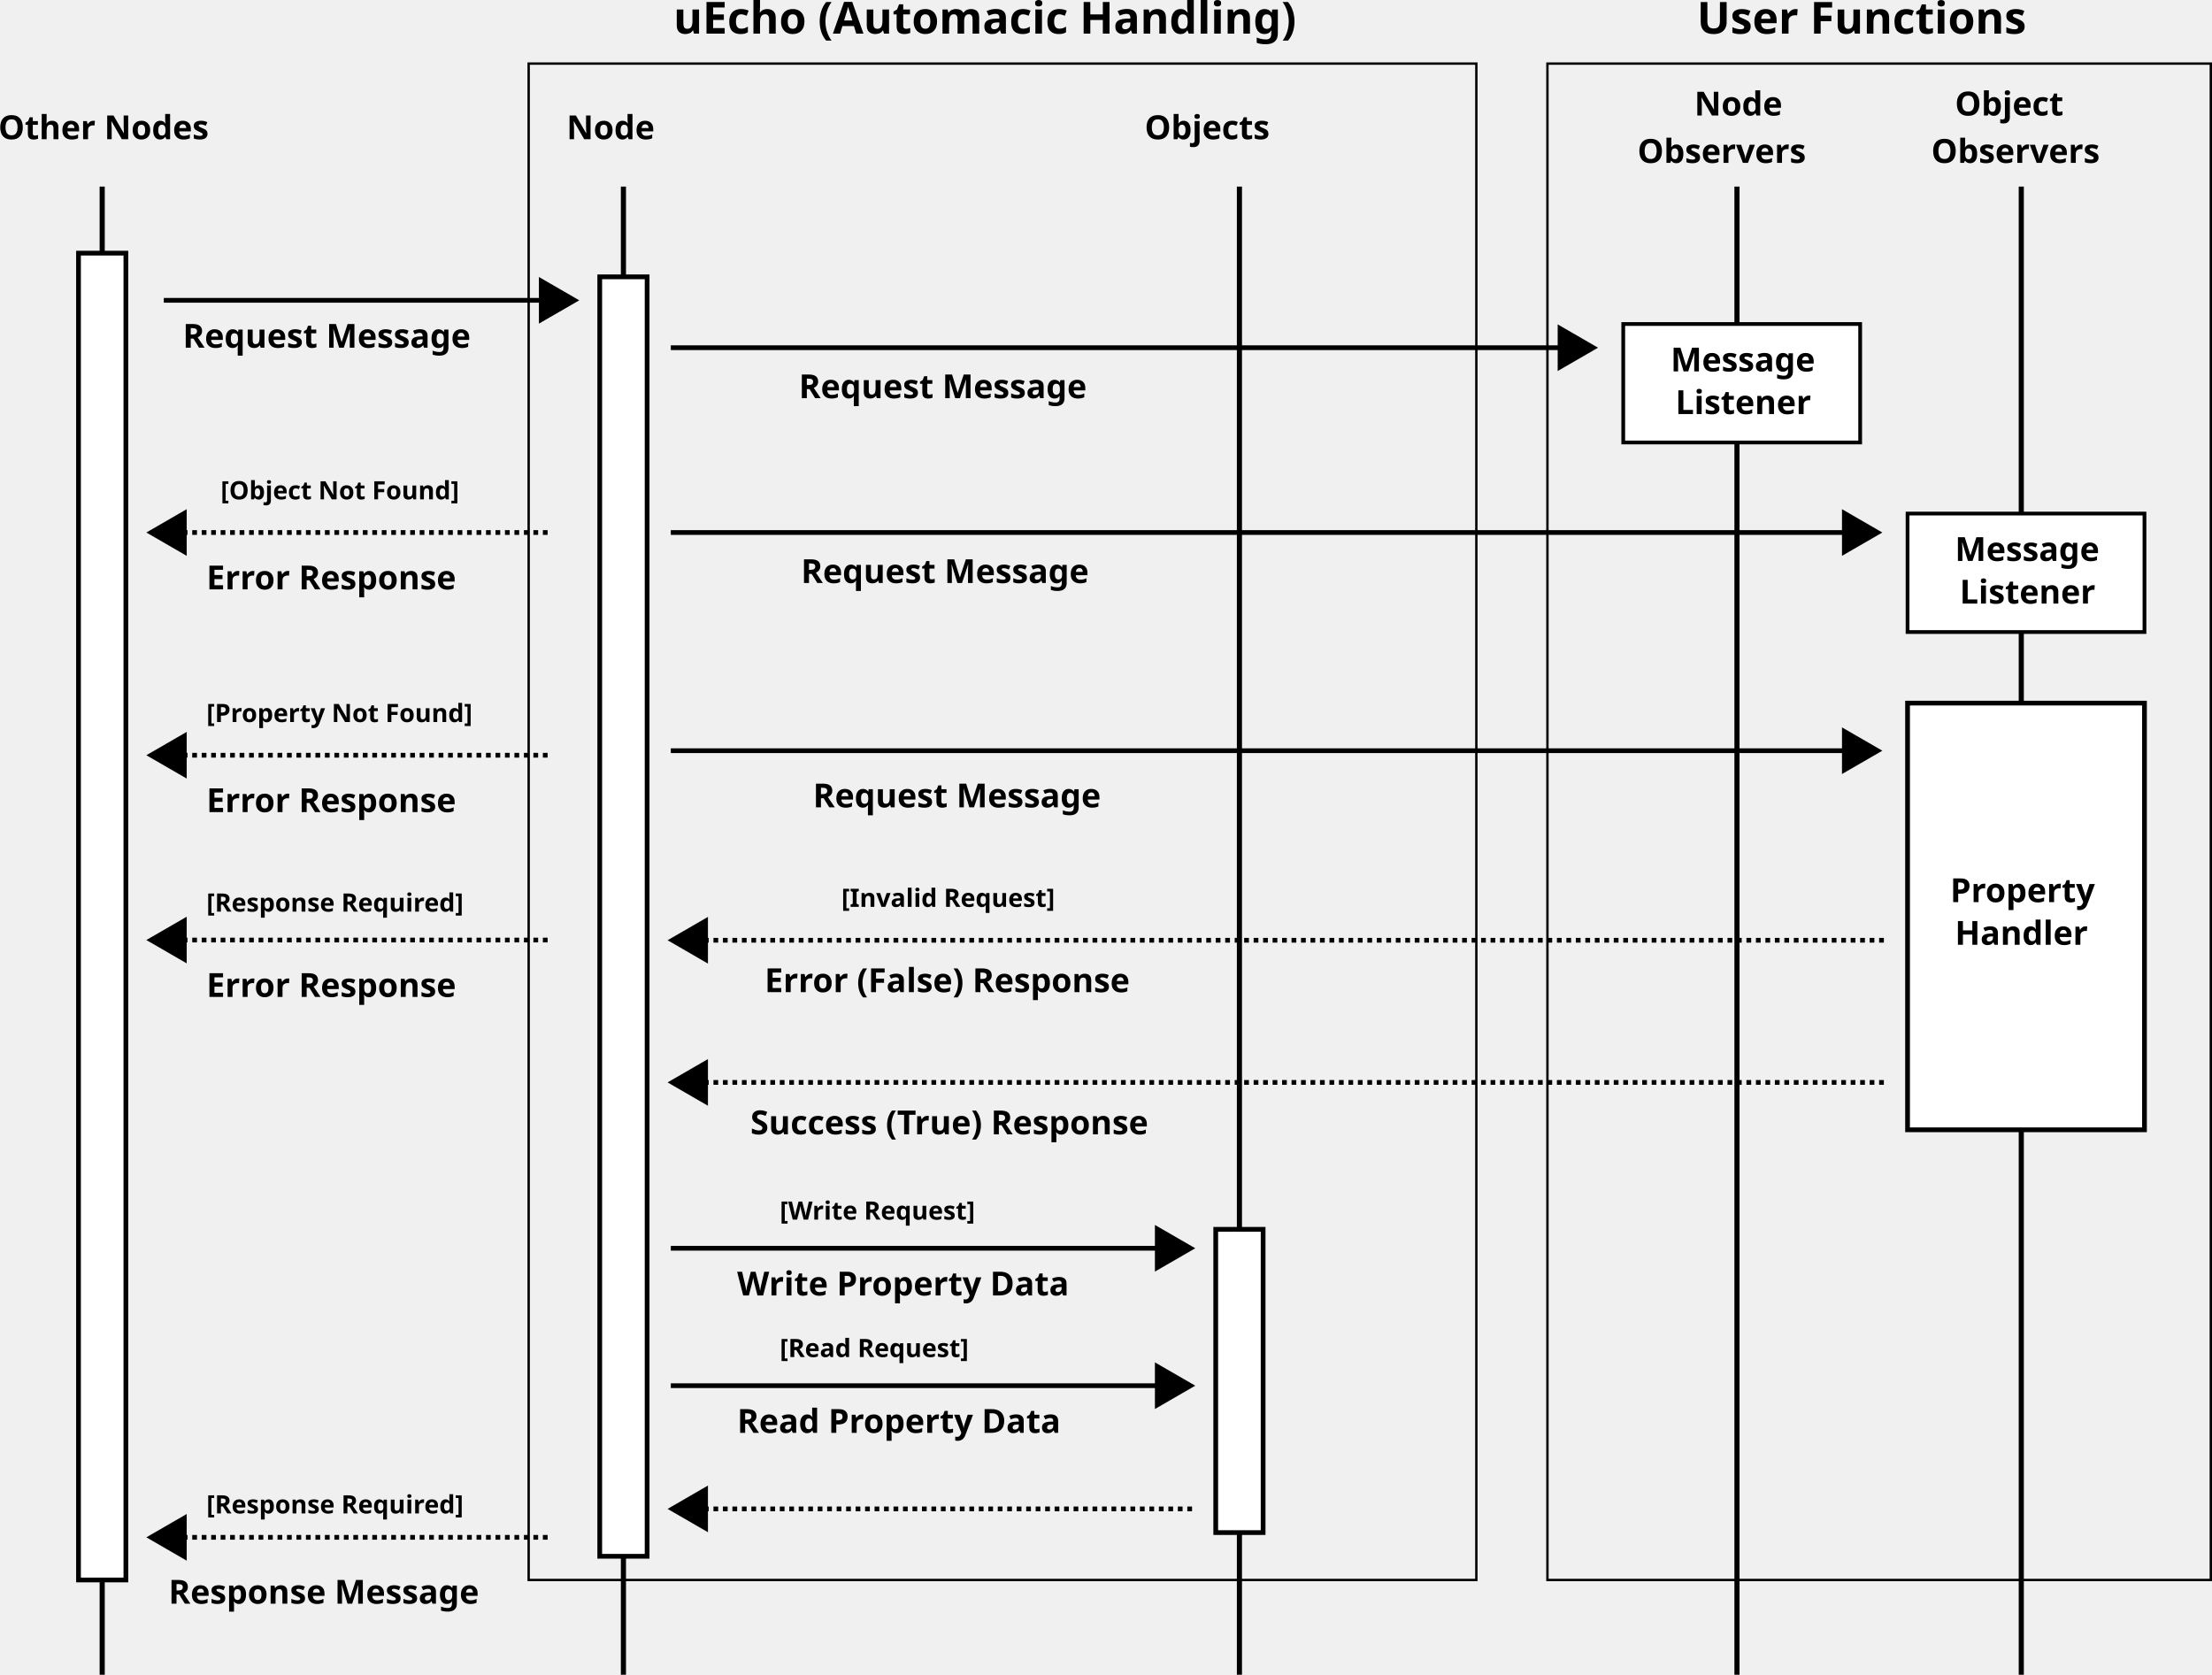
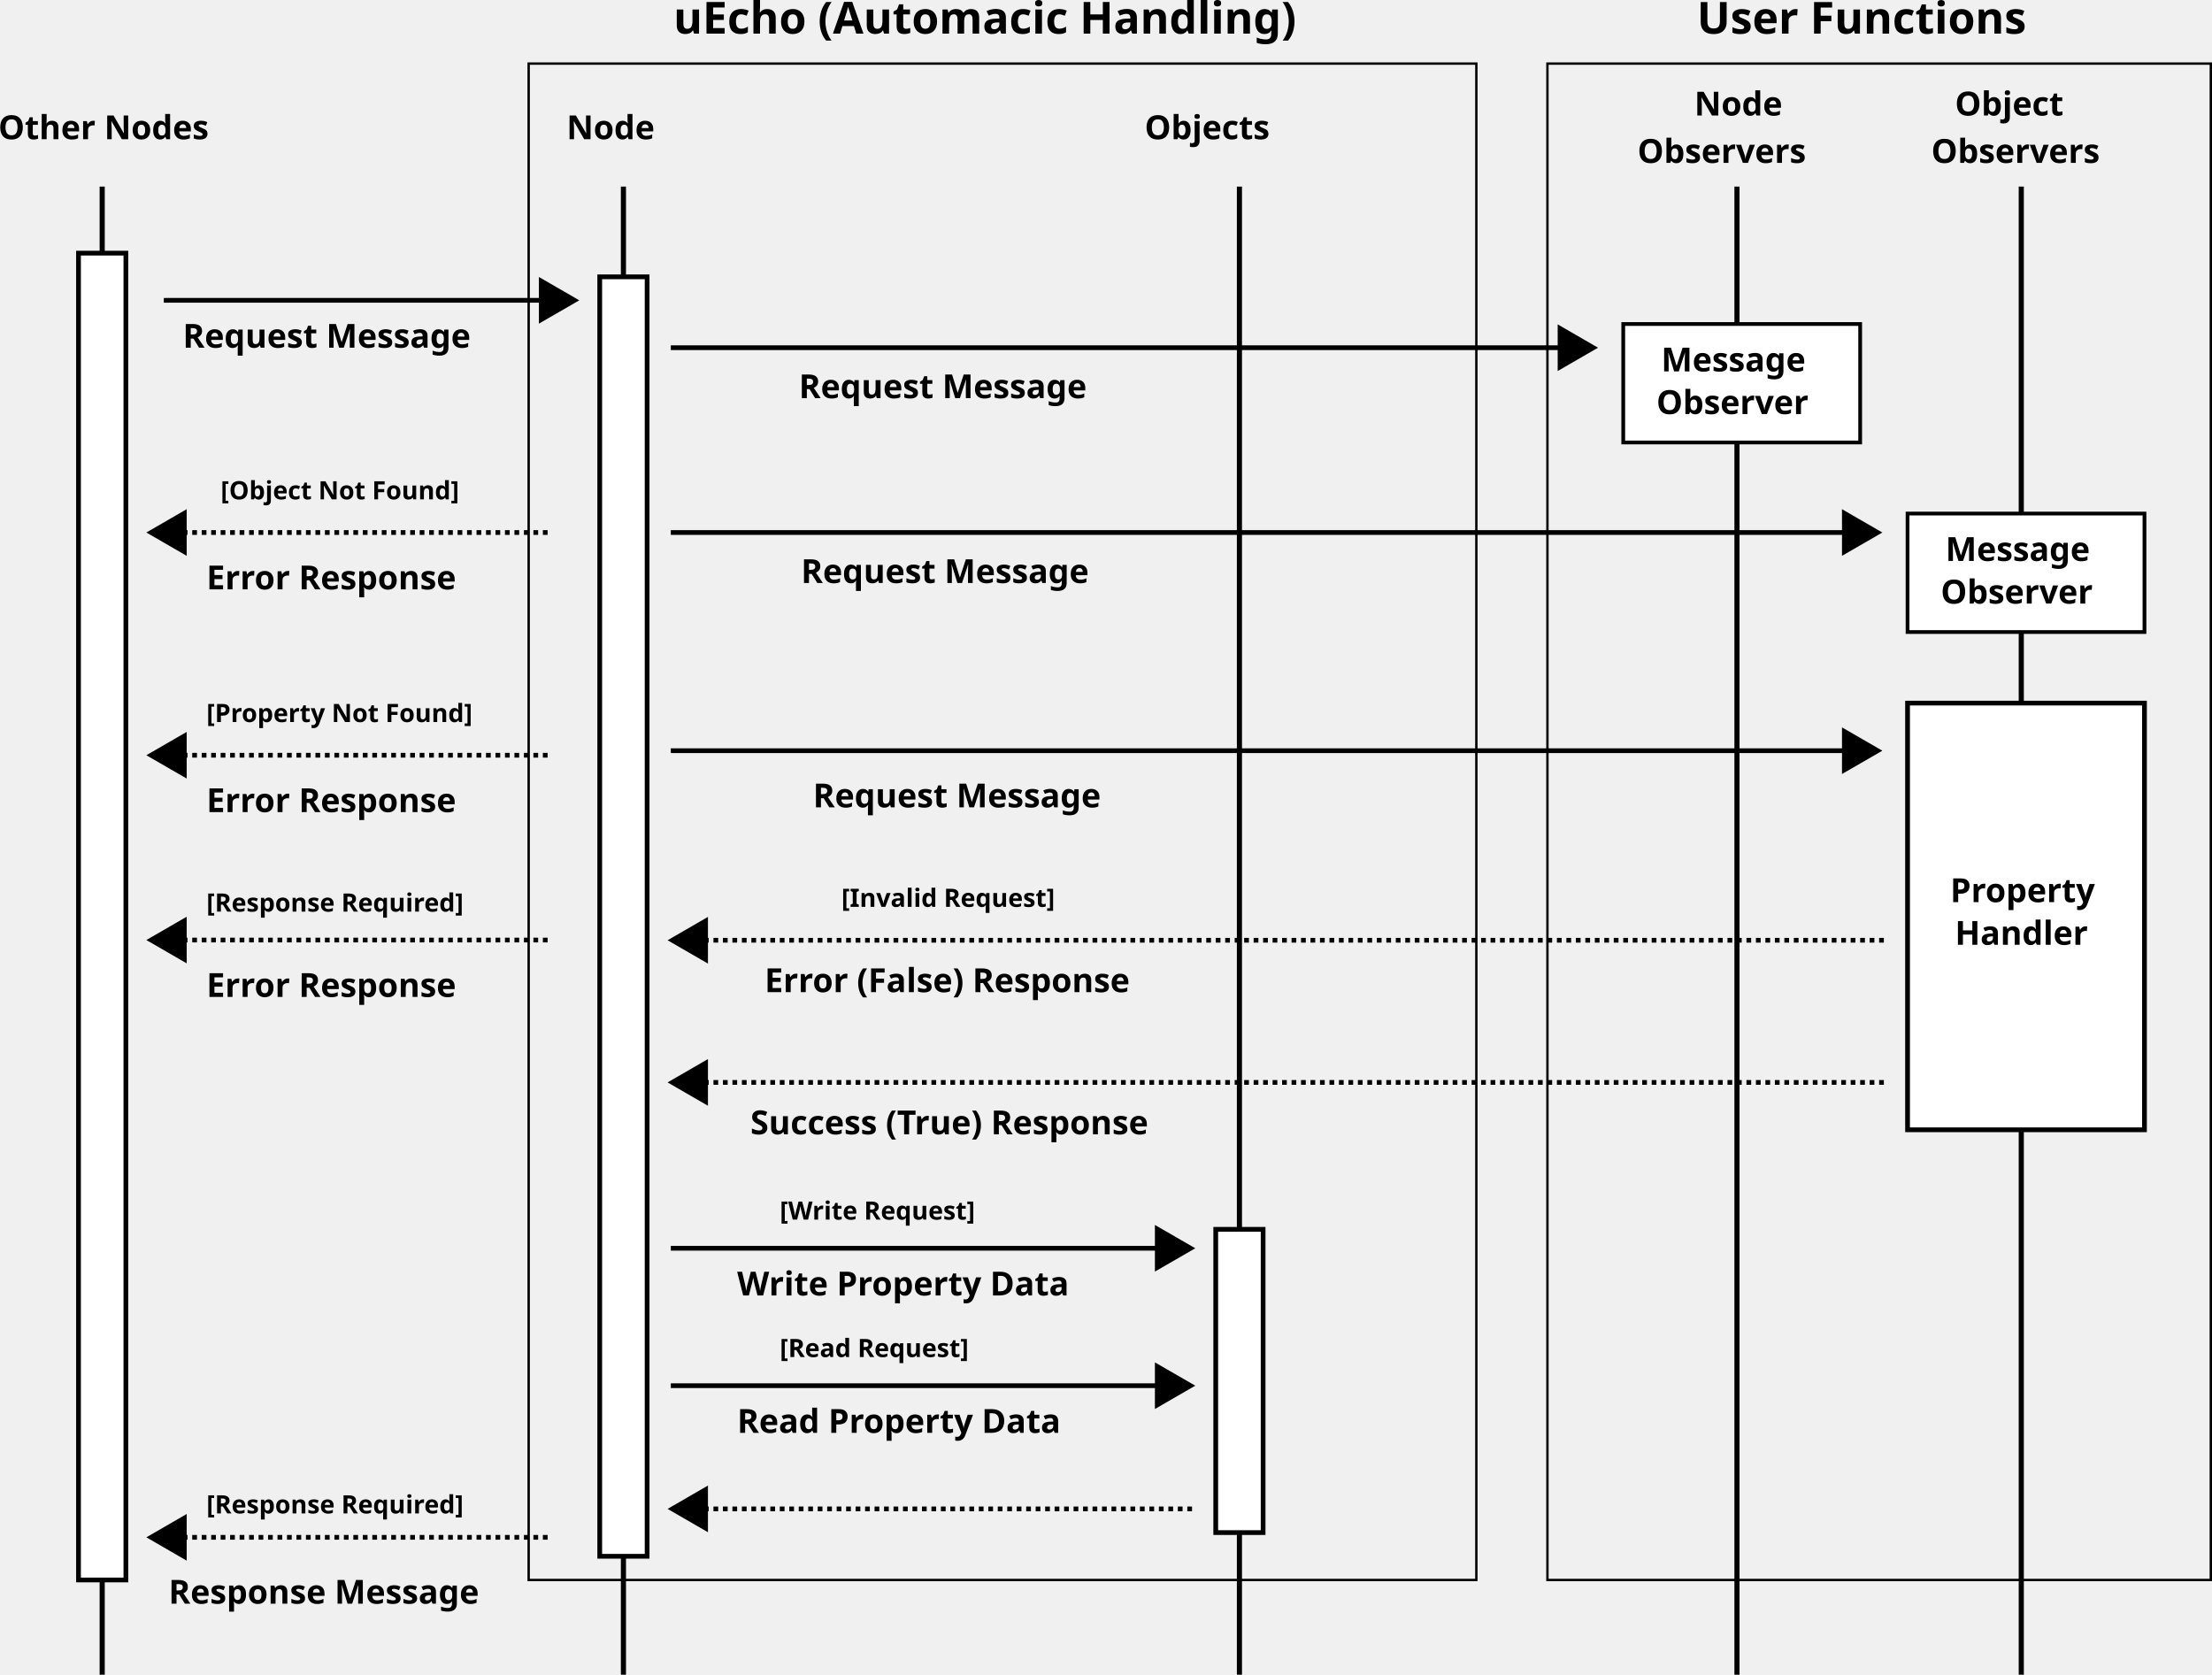
<svg xmlns="http://www.w3.org/2000/svg" xmlns:xlink="http://www.w3.org/1999/xlink" width="933.633" height="706.84" id="svg2" version="1.1">
  <defs id="defs4">
    <marker orient="auto" refY="0" refX="0" id="TriangleInL" style="overflow:visible">
      <path id="path3957" d="M 5.77,0 -2.88,5 V -5 Z" style="fill-rule:evenodd;stroke:#000000;stroke-width:1pt" transform="scale(-0.8)" />
    </marker>
    <marker orient="auto" refY="0" refX="0" id="TriangleOutL" style="overflow:visible">
      <path id="path3966" d="M 5.77,0 -2.88,5 V -5 Z" style="fill-rule:evenodd;stroke:#000000;stroke-width:1pt" transform="scale(0.8)" />
    </marker>
    <linearGradient id="linearGradient900">
      <stop style="stop-color: #000000;stop-opacity: 1.0;" id="stop901" offset="0" />
      <stop style="stop-color:#ffffff;stop-opacity:1;" id="stop902" offset="1" />
    </linearGradient>
    <linearGradient xlink:href="#linearGradient900" id="linearGradient903" />
    <linearGradient xlink:href="#linearGradient900" id="linearGradient904" />
    <linearGradient xlink:href="#linearGradient900" id="linearGradient905" />
    <linearGradient xlink:href="#linearGradient900" id="linearGradient906" />
    <linearGradient xlink:href="#linearGradient900" id="linearGradient907" />
    <linearGradient id="linearGradient5205">
      <stop id="stop5207" offset="0" style="stop-color:#370000;stop-opacity:1;" />
    </linearGradient>
    <marker style="overflow:visible" id="Arrow1Send" refX="0" refY="0" orient="auto">
      <path transform="matrix(-0.2,0,0,-0.2,-1.2,0)" style="fill-rule:evenodd;stroke:#000000;stroke-width:1pt" d="M 0,0 5,-5 -12.5,0 5,5 Z" id="path3912" />
    </marker>
    <marker style="overflow:visible" id="Arrow2Lend" refX="0" refY="0" orient="auto">
      <path transform="matrix(-1.1,0,0,-1.1,-1.1,0)" d="M 8.719,4.034 -2.207,0.016 8.719,-4.002 c -1.745,2.372 -1.735,5.617 -6e-7,8.035 z" style="fill-rule:evenodd;stroke-width:0.625;stroke-linejoin:round" id="path3918" />
    </marker>
    <marker style="overflow:visible" id="Arrow1Lend" refX="0" refY="0" orient="auto">
      <path transform="matrix(-0.8,0,0,-0.8,-10,0)" style="fill-rule:evenodd;stroke:#000000;stroke-width:1pt" d="M 0,0 5,-5 -12.5,0 5,5 Z" id="path3900" />
    </marker>
    <marker style="overflow:visible" id="Arrow1Mend" refX="0" refY="0" orient="auto">
      <path transform="matrix(-0.4,0,0,-0.4,-4,0)" style="fill-rule:evenodd;stroke:#000000;stroke-width:1pt" d="M 0,0 5,-5 -12.5,0 5,5 Z" id="path3906" />
    </marker>
    <marker style="overflow:visible" id="TriangleOutS" refX="0" refY="0" orient="auto">
      <path transform="scale(0.2)" style="fill-rule:evenodd;stroke:#000000;stroke-width:1pt" d="M 5.77,0 -2.88,5 V -5 Z" id="path4045" />
    </marker>
  </defs>
  <g id="layer1" transform="translate(-56.86654,26.38868)">
    <rect style="fill:none;fill-opacity:1;stroke:#000000;stroke-width:1;stroke-miterlimit:3.988;stroke-dasharray:none;stroke-dashoffset:0;stroke-opacity:1" id="rect5616" width="400" height="640" x="280" y="0.451" />
    <rect style="fill:none;fill-opacity:1;stroke:#000000;stroke-width:1;stroke-miterlimit:3.988;stroke-dasharray:none;stroke-dashoffset:0;stroke-opacity:1" id="rect5616-9" width="280" height="640" x="710" y="0.451" />
    <path style="fill:none;stroke:#000000;stroke-width:2.161;stroke-linecap:butt;stroke-linejoin:miter;stroke-miterlimit:3.988;stroke-dasharray:none;stroke-opacity:1" d="M 910,52.362 V 680.451" id="path3096" />
    <path style="fill:none;stroke:#000000;stroke-width:2.161;stroke-linecap:butt;stroke-linejoin:miter;stroke-miterlimit:3.988;stroke-dasharray:none;stroke-opacity:1" d="M 580,52.362 V 680.451" id="path3046" />
    <path style="fill:none;stroke:#000000;stroke-width:2;stroke-linecap:butt;stroke-linejoin:miter;stroke-miterlimit:3.988;stroke-dasharray:none;stroke-opacity:1;marker-end:url(#TriangleOutL)" d="M 126,100.362 H 290" id="path3006" />
    <text xml:space="preserve" style="font-style:normal;font-variant:normal;font-weight:bold;font-stretch:normal;font-size:14px;line-height:125%;font-family:'Source Code Pro';-inkscape-font-specification:'Source Code Pro Bold';text-align:start;letter-spacing:0px;word-spacing:0px;writing-mode:lr-tb;text-anchor:start;fill:#000000;fill-opacity:1;stroke:none" x="56.162" y="32.362" id="text3008">
      <tspan id="tspan3010" x="56.162" y="32.362" style="font-style:normal;font-variant:normal;font-weight:bold;font-stretch:normal;font-size:14px;line-height:125%;font-family:'Source Code Pro';-inkscape-font-specification:'Source Code Pro Bold';text-align:start;writing-mode:lr-tb;text-anchor:start">Other Nodes</tspan>
    </text>
    <text xml:space="preserve" style="font-style:normal;font-variant:normal;font-weight:bold;font-stretch:normal;font-size:14px;line-height:125%;font-family:'Source Code Pro';-inkscape-font-specification:'Source Code Pro Bold';text-align:start;letter-spacing:0px;word-spacing:0px;writing-mode:lr-tb;text-anchor:start;fill:#000000;fill-opacity:1;stroke:none" x="296" y="32.362" id="text3012">
      <tspan id="tspan3014" x="296" y="32.362" style="font-style:normal;font-variant:normal;font-weight:bold;font-stretch:normal;font-size:14px;line-height:125%;font-family:'Source Code Pro';-inkscape-font-specification:'Source Code Pro Bold';text-align:start;writing-mode:lr-tb;text-anchor:start">Node</tspan>
    </text>
    <text xml:space="preserve" style="font-style:normal;font-variant:normal;font-weight:bold;font-stretch:normal;font-size:14px;line-height:125%;font-family:'Source Code Pro';-inkscape-font-specification:'Source Code Pro Bold';text-align:start;letter-spacing:0px;word-spacing:0px;writing-mode:lr-tb;text-anchor:start;fill:#000000;fill-opacity:1;stroke:none" x="540" y="32.362" id="text3016">
      <tspan id="tspan3018" x="540" y="32.362" style="font-style:normal;font-variant:normal;font-weight:bold;font-stretch:normal;font-size:14px;line-height:125%;font-family:'Source Code Pro';-inkscape-font-specification:'Source Code Pro Bold';text-align:start;writing-mode:lr-tb;text-anchor:start">Objects</tspan>
    </text>
    <path id="path3020" d="M 340,198.362 H 840" style="fill:none;stroke:#000000;stroke-width:2;stroke-linecap:butt;stroke-linejoin:miter;stroke-miterlimit:3.988;stroke-dasharray:none;stroke-opacity:1;marker-end:url(#TriangleOutL)" />
    <path id="path3040" d="M 130,370.362 H 290" style="fill:none;stroke:#000000;stroke-width:2;stroke-linecap:butt;stroke-linejoin:miter;stroke-miterlimit:3.988;stroke-dasharray:2, 2;stroke-dashoffset:0;stroke-opacity:1;marker-start:url(#TriangleInL)" />
    <path style="fill:none;stroke:#000000;stroke-width:2.161;stroke-linecap:butt;stroke-linejoin:miter;stroke-miterlimit:3.988;stroke-dasharray:none;stroke-opacity:1" d="M 100,52.362 V 680.451" id="path3042" />
    <path style="fill:none;stroke:#000000;stroke-width:2.161;stroke-linecap:butt;stroke-linejoin:miter;stroke-miterlimit:3.988;stroke-dasharray:none;stroke-opacity:1" d="M 320,52.362 V 680.451" id="path3044" />
    <rect style="fill:#ffffff;fill-opacity:1;stroke:#000000;stroke-width:2;stroke-miterlimit:3.988;stroke-dasharray:none;stroke-dashoffset:0;stroke-opacity:1" id="rect3816" width="20" height="540" x="310" y="90.451" />
    <rect y="80.451" x="90" height="560" width="20" id="rect3818" style="fill:#ffffff;fill-opacity:1;stroke:#000000;stroke-width:2;stroke-miterlimit:3.988;stroke-dasharray:none;stroke-dashoffset:0;stroke-opacity:1" />
    <text xml:space="preserve" style="font-style:normal;font-variant:normal;font-weight:bold;font-stretch:normal;font-size:14px;line-height:125%;font-family:'Source Code Pro';-inkscape-font-specification:'Source Code Pro Bold';text-align:start;letter-spacing:0px;word-spacing:0px;writing-mode:lr-tb;text-anchor:start;fill:#000000;fill-opacity:1;stroke:none" x="400" y="314.362" id="text4650">
      <tspan id="tspan4652" x="400" y="314.362" style="font-style:normal;font-variant:normal;font-weight:bold;font-stretch:normal;font-size:14px;line-height:125%;font-family:'Source Code Pro';-inkscape-font-specification:'Source Code Pro Bold';text-align:start;writing-mode:lr-tb;text-anchor:start">Request Message</tspan>
    </text>
    <path id="path3043" d="M 790,52.362 V 680.451" style="fill:none;stroke:#000000;stroke-width:2.161;stroke-linecap:butt;stroke-linejoin:miter;stroke-miterlimit:3.988;stroke-dasharray:none;stroke-opacity:1" />
    <rect style="fill:#ffffff;fill-opacity:1;stroke:#000000;stroke-width:1.581;stroke-miterlimit:3.988;stroke-dasharray:none;stroke-dashoffset:0;stroke-opacity:1" id="rect3047" width="100" height="50" x="862" y="190.362" />
    <text id="text3049" y="22.362" x="772" style="font-style:normal;font-variant:normal;font-weight:bold;font-stretch:normal;font-size:14px;line-height:125%;font-family:'Source Code Pro';-inkscape-font-specification:'Source Code Pro Bold';text-align:start;letter-spacing:0px;word-spacing:0px;writing-mode:lr-tb;text-anchor:start;fill:#000000;fill-opacity:1;stroke:none" xml:space="preserve">
      <tspan id="tspan3106" style="font-style:normal;font-variant:normal;font-weight:bold;font-stretch:normal;font-size:14px;line-height:125%;font-family:'Source Code Pro';-inkscape-font-specification:'Source Code Pro Bold';text-align:start;writing-mode:lr-tb;text-anchor:start" x="772" y="22.362">Node</tspan>
    </text>
-     <text id="text3053" y="210.362" x="882" style="font-style:normal;font-variant:normal;font-weight:bold;font-stretch:normal;font-size:14px;line-height:125%;font-family:'Source Code Pro';-inkscape-font-specification:'Source Code Pro Bold';text-align:start;letter-spacing:0px;word-spacing:0px;writing-mode:lr-tb;text-anchor:start;fill:#000000;fill-opacity:1;stroke:none" xml:space="preserve">
-       <tspan style="font-style:normal;font-variant:normal;font-weight:bold;font-stretch:normal;font-size:14px;line-height:125%;font-family:'Source Code Pro';-inkscape-font-specification:'Source Code Pro Bold';text-align:start;writing-mode:lr-tb;text-anchor:start" y="210.362" x="882" id="tspan3055">Message</tspan>
+     <text id="text3053" y="210.362" x="878" style="font-style:normal;font-variant:normal;font-weight:bold;font-stretch:normal;font-size:14px;line-height:125%;font-family:'Source Code Pro';-inkscape-font-specification:'Source Code Pro Bold';text-align:start;letter-spacing:0px;word-spacing:0px;writing-mode:lr-tb;text-anchor:start;fill:#000000;fill-opacity:1;stroke:none" xml:space="preserve">
+       <tspan style="font-style:normal;font-variant:normal;font-weight:bold;font-stretch:normal;font-size:14px;line-height:125%;font-family:'Source Code Pro';-inkscape-font-specification:'Source Code Pro Bold';text-align:start;writing-mode:lr-tb;text-anchor:start" y="210.362" x="878" id="tspan3055">Message</tspan>
    </text>
    <rect y="492.451" x="570" height="128" width="20" id="rect3849" style="fill:#ffffff;fill-opacity:1;stroke:#000000;stroke-width:2;stroke-miterlimit:3.988;stroke-dasharray:none;stroke-dashoffset:0;stroke-opacity:1" />
    <path style="fill:none;stroke:#000000;stroke-width:2;stroke-linecap:butt;stroke-linejoin:miter;stroke-miterlimit:3.988;stroke-dasharray:none;stroke-opacity:1;marker-end:url(#TriangleOutL)" d="M 340,290.451 H 840" id="path3859" />
-     <text xml:space="preserve" style="font-style:normal;font-variant:normal;font-weight:bold;font-stretch:normal;font-size:14px;line-height:125%;font-family:'Source Code Pro';-inkscape-font-specification:'Source Code Pro Bold';text-align:start;letter-spacing:0px;word-spacing:0px;writing-mode:lr-tb;text-anchor:start;fill:#000000;fill-opacity:1;stroke:none" x="884" y="228.362" id="text3045">
-       <tspan id="tspan3049" x="884" y="228.362">Listener</tspan>
+     <text xml:space="preserve" style="font-style:normal;font-variant:normal;font-weight:bold;font-stretch:normal;font-size:14px;line-height:125%;font-family:'Source Code Pro';-inkscape-font-specification:'Source Code Pro Bold';text-align:start;letter-spacing:0px;word-spacing:0px;writing-mode:lr-tb;text-anchor:start;fill:#000000;fill-opacity:1;stroke:none" x="876" y="228.362" id="text3045">
+       <tspan id="tspan3049" x="876" y="228.362">Observer</tspan>
    </text>
    <rect y="270.362" x="862" height="180.089" width="100" id="rect3051" style="fill:#ffffff;fill-opacity:1;stroke:#000000;stroke-width:2;stroke-miterlimit:3.988;stroke-dasharray:none;stroke-dashoffset:0;stroke-opacity:1" />
    <text xml:space="preserve" style="font-style:normal;font-variant:normal;font-weight:bold;font-stretch:normal;font-size:14px;line-height:125%;font-family:'Source Code Pro';-inkscape-font-specification:'Source Code Pro Bold';text-align:start;letter-spacing:0px;word-spacing:0px;writing-mode:lr-tb;text-anchor:start;fill:#000000;fill-opacity:1;stroke:none" x="880" y="354.362" id="text3054">
      <tspan id="tspan3062" x="880" y="354.362">Property</tspan>
    </text>
    <text id="text3058" y="372.362" x="882" style="font-style:normal;font-variant:normal;font-weight:bold;font-stretch:normal;font-size:14px;line-height:125%;font-family:'Source Code Pro';-inkscape-font-specification:'Source Code Pro Bold';text-align:start;letter-spacing:0px;word-spacing:0px;writing-mode:lr-tb;text-anchor:start;fill:#000000;fill-opacity:1;stroke:none" xml:space="preserve">
      <tspan y="372.362" x="882" id="tspan3060">Handler</tspan>
    </text>
-     <rect y="110.362" x="742" height="50" width="100" id="rect3068" style="fill:#ffffff;fill-opacity:1;stroke:#000000;stroke-width:1.581;stroke-miterlimit:3.988;stroke-dasharray:none;stroke-dashoffset:0;stroke-opacity:1" />
-     <text xml:space="preserve" style="font-style:normal;font-variant:normal;font-weight:bold;font-stretch:normal;font-size:14px;line-height:125%;font-family:'Source Code Pro';-inkscape-font-specification:'Source Code Pro Bold';text-align:start;letter-spacing:0px;word-spacing:0px;writing-mode:lr-tb;text-anchor:start;fill:#000000;fill-opacity:1;stroke:none" x="762" y="130.362" id="text3070">
-       <tspan id="tspan3072" x="762" y="130.362" style="font-style:normal;font-variant:normal;font-weight:bold;font-stretch:normal;font-size:14px;line-height:125%;font-family:'Source Code Pro';-inkscape-font-specification:'Source Code Pro Bold';text-align:start;writing-mode:lr-tb;text-anchor:start">Message</tspan>
+     <rect y="110.362" x="742" height="50" width="99.999" id="rect3068" style="fill:#ffffff;fill-opacity:1;stroke:#000000;stroke-width:1.581;stroke-miterlimit:3.988;stroke-dasharray:none;stroke-dashoffset:0;stroke-opacity:1" />
+     <text xml:space="preserve" style="font-style:normal;font-variant:normal;font-weight:bold;font-stretch:normal;font-size:14px;line-height:125%;font-family:'Source Code Pro';-inkscape-font-specification:'Source Code Pro Bold';text-align:start;letter-spacing:0px;word-spacing:0px;writing-mode:lr-tb;text-anchor:start;fill:#000000;fill-opacity:1;stroke:none" x="758" y="130.362" id="text3070">
+       <tspan id="tspan3072" x="758" y="130.362" style="font-style:normal;font-variant:normal;font-weight:bold;font-stretch:normal;font-size:14px;line-height:125%;font-family:'Source Code Pro';-inkscape-font-specification:'Source Code Pro Bold';text-align:start;writing-mode:lr-tb;text-anchor:start">Message</tspan>
    </text>
-     <text id="text3074" y="148.362" x="764" style="font-style:normal;font-variant:normal;font-weight:bold;font-stretch:normal;font-size:14px;line-height:125%;font-family:'Source Code Pro';-inkscape-font-specification:'Source Code Pro Bold';text-align:start;letter-spacing:0px;word-spacing:0px;writing-mode:lr-tb;text-anchor:start;fill:#000000;fill-opacity:1;stroke:none" xml:space="preserve">
-       <tspan y="148.362" x="764" id="tspan3076">Listener</tspan>
+     <text id="text3074" y="148.362" x="756" style="font-style:normal;font-variant:normal;font-weight:bold;font-stretch:normal;font-size:14px;line-height:125%;font-family:'Source Code Pro';-inkscape-font-specification:'Source Code Pro Bold';text-align:start;letter-spacing:0px;word-spacing:0px;writing-mode:lr-tb;text-anchor:start;fill:#000000;fill-opacity:1;stroke:none" xml:space="preserve">
+       <tspan y="148.362" x="756" id="tspan3076">Observer</tspan>
    </text>
    <path style="fill:none;stroke:#000000;stroke-width:2;stroke-linecap:butt;stroke-linejoin:miter;stroke-miterlimit:3.988;stroke-dasharray:none;stroke-opacity:1;marker-end:url(#TriangleOutL)" d="M 340,120.362 H 720" id="path3078" />
    <text xml:space="preserve" style="font-style:normal;font-variant:normal;font-weight:bold;font-stretch:normal;font-size:14px;line-height:125%;font-family:'Source Code Pro';-inkscape-font-specification:'Source Code Pro Bold';text-align:start;letter-spacing:0px;word-spacing:0px;writing-mode:lr-tb;text-anchor:start;fill:#000000;fill-opacity:1;stroke:none" x="872" y="42.362" id="text3098">
      <tspan id="tspan3100" x="872" y="42.362" style="font-style:normal;font-variant:normal;font-weight:bold;font-stretch:normal;font-size:14px;line-height:125%;font-family:'Source Code Pro';-inkscape-font-specification:'Source Code Pro Bold';text-align:start;writing-mode:lr-tb;text-anchor:start">Observers</tspan>
    </text>
    <text xml:space="preserve" style="font-style:normal;font-variant:normal;font-weight:bold;font-stretch:normal;font-size:14px;line-height:125%;font-family:'Source Code Pro';-inkscape-font-specification:'Source Code Pro Bold';text-align:start;letter-spacing:0px;word-spacing:0px;writing-mode:lr-tb;text-anchor:start;fill:#000000;fill-opacity:1;stroke:none" x="748" y="42.362" id="text3102">
      <tspan id="tspan3104" x="748" y="42.362" style="font-style:normal;font-variant:normal;font-weight:bold;font-stretch:normal;font-size:14px;line-height:125%;font-family:'Source Code Pro';-inkscape-font-specification:'Source Code Pro Bold';text-align:start;writing-mode:lr-tb;text-anchor:start">Observers</tspan>
    </text>
    <text xml:space="preserve" style="font-style:normal;font-variant:normal;font-weight:bold;font-stretch:normal;font-size:14px;line-height:125%;font-family:'Source Code Pro';-inkscape-font-specification:'Source Code Pro Bold';text-align:start;letter-spacing:0px;word-spacing:0px;writing-mode:lr-tb;text-anchor:start;fill:#000000;fill-opacity:1;stroke:none" x="882" y="22.362" id="text3108">
      <tspan style="font-style:normal;font-variant:normal;font-weight:bold;font-stretch:normal;font-size:14px;line-height:125%;font-family:'Source Code Pro';-inkscape-font-specification:'Source Code Pro Bold';text-align:start;writing-mode:lr-tb;text-anchor:start" id="tspan3110" x="882" y="22.362">Object</tspan>
    </text>
    <text xml:space="preserve" style="font-style:normal;font-variant:normal;font-weight:bold;font-stretch:normal;font-size:14px;line-height:125%;font-family:'Source Code Pro';-inkscape-font-specification:'Source Code Pro Bold';text-align:start;letter-spacing:0px;word-spacing:0px;writing-mode:lr-tb;text-anchor:start;fill:#000000;fill-opacity:1;stroke:none" x="394.041" y="141.677" id="text3114">
      <tspan id="tspan3116" x="394.041" y="141.677" style="font-style:normal;font-variant:normal;font-weight:bold;font-stretch:normal;font-size:14px;line-height:125%;font-family:'Source Code Pro';-inkscape-font-specification:'Source Code Pro Bold';text-align:start;writing-mode:lr-tb;text-anchor:start">Request Message</tspan>
    </text>
    <text id="text3858" y="219.677" x="394.949" style="font-style:normal;font-variant:normal;font-weight:bold;font-stretch:normal;font-size:14px;line-height:125%;font-family:'Source Code Pro';-inkscape-font-specification:'Source Code Pro Bold';text-align:start;letter-spacing:0px;word-spacing:0px;writing-mode:lr-tb;text-anchor:start;fill:#000000;fill-opacity:1;stroke:none" xml:space="preserve">
      <tspan style="font-style:normal;font-variant:normal;font-weight:bold;font-stretch:normal;font-size:14px;line-height:125%;font-family:'Source Code Pro';-inkscape-font-specification:'Source Code Pro Bold';text-align:start;writing-mode:lr-tb;text-anchor:start" y="219.677" x="394.949" id="tspan3860">Request Message</tspan>
    </text>
    <text xml:space="preserve" style="font-style:normal;font-variant:normal;font-weight:bold;font-stretch:normal;font-size:18.667px;line-height:125%;font-family:'Source Code Pro';-inkscape-font-specification:'Source Code Pro Bold';text-align:start;letter-spacing:0px;word-spacing:0px;writing-mode:lr-tb;text-anchor:start;fill:#000000;fill-opacity:1;stroke:none" x="773.107" y="-12.186" id="text6819">
      <tspan id="tspan6817" x="773.107" y="-12.186" style="font-style:normal;font-variant:normal;font-weight:bold;font-stretch:normal;font-size:18.667px;line-height:125%;font-family:'Source Code Pro';-inkscape-font-specification:'Source Code Pro Bold';text-align:start;writing-mode:lr-tb;text-anchor:start">User Functions</tspan>
    </text>
    <text xml:space="preserve" style="font-style:normal;font-variant:normal;font-weight:bold;font-stretch:normal;font-size:18.667px;line-height:125%;font-family:'Source Code Pro';-inkscape-font-specification:'Source Code Pro Bold';text-align:start;letter-spacing:0px;word-spacing:0px;writing-mode:lr-tb;text-anchor:start;fill:#000000;fill-opacity:1;stroke:none" x="341.107" y="-12.206" id="text4309">
      <tspan id="tspan4307" x="341.107" y="-12.206" style="font-style:normal;font-variant:normal;font-weight:bold;font-stretch:normal;font-size:18.667px;line-height:125%;font-family:'Source Code Pro';-inkscape-font-specification:'Source Code Pro Bold';text-align:start;writing-mode:lr-tb;text-anchor:start">uEcho (Automacic Handling)</tspan>
    </text>
    <path id="path7302" d="M 350,370.451 H 854" style="fill:none;stroke:#000000;stroke-width:2;stroke-linecap:butt;stroke-linejoin:miter;stroke-miterlimit:3.988;stroke-dasharray:2, 2;stroke-dashoffset:0;stroke-opacity:1;marker-start:url(#TriangleInL)" />
    <text id="text7306" y="392.35" x="379.584" style="font-style:normal;font-variant:normal;font-weight:bold;font-stretch:normal;font-size:14px;line-height:125%;font-family:'Source Code Pro';-inkscape-font-specification:'Source Code Pro Bold';text-align:start;letter-spacing:0px;word-spacing:0px;writing-mode:lr-tb;text-anchor:start;fill:#000000;fill-opacity:1;stroke:none" xml:space="preserve">
      <tspan style="font-style:normal;font-variant:normal;font-weight:bold;font-stretch:normal;font-size:14px;line-height:125%;font-family:'Source Code Pro';-inkscape-font-specification:'Source Code Pro Bold';text-align:start;writing-mode:lr-tb;text-anchor:start" y="392.35" x="379.584" id="tspan7304">Error (False) Response</tspan>
    </text>
    <path id="path10221" d="M 350,430.451 H 854" style="fill:none;stroke:#000000;stroke-width:2;stroke-linecap:butt;stroke-linejoin:miter;stroke-miterlimit:3.988;stroke-dasharray:2, 2;stroke-dashoffset:0;stroke-opacity:1;marker-start:url(#TriangleInL)" />
    <text id="text10225" y="452.35" x="373.584" style="font-style:normal;font-variant:normal;font-weight:bold;font-stretch:normal;font-size:14px;line-height:125%;font-family:'Source Code Pro';-inkscape-font-specification:'Source Code Pro Bold';text-align:start;letter-spacing:0px;word-spacing:0px;writing-mode:lr-tb;text-anchor:start;fill:#000000;fill-opacity:1;stroke:none" xml:space="preserve">
      <tspan style="font-style:normal;font-variant:normal;font-weight:bold;font-stretch:normal;font-size:14px;line-height:125%;font-family:'Source Code Pro';-inkscape-font-specification:'Source Code Pro Bold';text-align:start;writing-mode:lr-tb;text-anchor:start" y="452.35" x="373.584" id="tspan10223">Success (True) Response</tspan>
    </text>
    <path id="path10227" d="M 130,622.451 H 290" style="fill:none;stroke:#000000;stroke-width:2;stroke-linecap:butt;stroke-linejoin:miter;stroke-miterlimit:3.988;stroke-dasharray:2, 2;stroke-dashoffset:0;stroke-opacity:1;marker-start:url(#TriangleInL)" />
    <text xml:space="preserve" style="font-style:normal;font-variant:normal;font-weight:bold;font-stretch:normal;font-size:14px;line-height:125%;font-family:'Source Code Pro';-inkscape-font-specification:'Source Code Pro Bold';text-align:start;letter-spacing:0px;word-spacing:0px;writing-mode:lr-tb;text-anchor:start;fill:#000000;fill-opacity:1;stroke:none" x="134" y="120.362" id="text4638">
      <tspan id="tspan4640" x="134" y="120.362" style="font-style:normal;font-variant:normal;font-weight:bold;font-stretch:normal;font-size:14px;line-height:125%;font-family:'Source Code Pro';-inkscape-font-specification:'Source Code Pro Bold';text-align:start;writing-mode:lr-tb;text-anchor:start">Request Message</tspan>
    </text>
    <text id="text4642" y="394.362" x="144" style="font-style:normal;font-variant:normal;font-weight:bold;font-stretch:normal;font-size:14px;line-height:125%;font-family:'Source Code Pro';-inkscape-font-specification:'Source Code Pro Bold';text-align:start;letter-spacing:0px;word-spacing:0px;writing-mode:lr-tb;text-anchor:start;fill:#000000;fill-opacity:1;stroke:none" xml:space="preserve">
      <tspan style="font-style:normal;font-variant:normal;font-weight:bold;font-stretch:normal;font-size:14px;line-height:125%;font-family:'Source Code Pro';-inkscape-font-specification:'Source Code Pro Bold';text-align:start;writing-mode:lr-tb;text-anchor:start" y="394.362" x="144" id="tspan4644">Error Response</tspan>
    </text>
    <text id="text10231" y="650.451" x="128" style="font-style:normal;font-variant:normal;font-weight:bold;font-stretch:normal;font-size:14px;line-height:125%;font-family:'Source Code Pro';-inkscape-font-specification:'Source Code Pro Bold';text-align:start;letter-spacing:0px;word-spacing:0px;writing-mode:lr-tb;text-anchor:start;fill:#000000;fill-opacity:1;stroke:none" xml:space="preserve">
      <tspan style="font-style:normal;font-variant:normal;font-weight:bold;font-stretch:normal;font-size:14px;line-height:125%;font-family:'Source Code Pro';-inkscape-font-specification:'Source Code Pro Bold';text-align:start;writing-mode:lr-tb;text-anchor:start" y="650.451" x="128" id="tspan10229">Response Message</tspan>
    </text>
    <path id="path1063" d="M 130,198.362 H 290" style="fill:none;stroke:#000000;stroke-width:2;stroke-linecap:butt;stroke-linejoin:miter;stroke-miterlimit:3.988;stroke-dasharray:2, 2;stroke-dashoffset:0;stroke-opacity:1;marker-start:url(#TriangleInL)" />
    <text id="text1069" y="222.362" x="144" style="font-style:normal;font-variant:normal;font-weight:bold;font-stretch:normal;font-size:14px;line-height:125%;font-family:'Source Code Pro';-inkscape-font-specification:'Source Code Pro Bold';text-align:start;letter-spacing:0px;word-spacing:0px;writing-mode:lr-tb;text-anchor:start;fill:#000000;fill-opacity:1;stroke:none" xml:space="preserve">
      <tspan style="font-style:normal;font-variant:normal;font-weight:bold;font-stretch:normal;font-size:14px;line-height:125%;font-family:'Source Code Pro';-inkscape-font-specification:'Source Code Pro Bold';text-align:start;writing-mode:lr-tb;text-anchor:start" y="222.362" x="144" id="tspan1067">Error Response</tspan>
    </text>
    <text id="text1075" y="184.362" x="150" style="font-style:normal;font-variant:normal;font-weight:bold;font-stretch:normal;font-size:10.667px;line-height:125%;font-family:'Source Code Pro';-inkscape-font-specification:'Source Code Pro Bold';text-align:start;letter-spacing:0px;word-spacing:0px;writing-mode:lr-tb;text-anchor:start;fill:#000000;fill-opacity:1;stroke:none" xml:space="preserve">
      <tspan style="font-style:normal;font-variant:normal;font-weight:bold;font-stretch:normal;font-size:10.667px;line-height:125%;font-family:'Source Code Pro';-inkscape-font-specification:'Source Code Pro Bold';text-align:start;writing-mode:lr-tb;text-anchor:start" y="184.362" x="150" id="tspan1073">[Object Not Found]</tspan>
    </text>
    <path id="path5379" d="M 130,292.362 H 290" style="fill:none;stroke:#000000;stroke-width:2;stroke-linecap:butt;stroke-linejoin:miter;stroke-miterlimit:3.988;stroke-dasharray:2, 2;stroke-dashoffset:0;stroke-opacity:1;marker-start:url(#TriangleInL)" />
    <text id="text5383" y="316.362" x="144" style="font-style:normal;font-variant:normal;font-weight:bold;font-stretch:normal;font-size:14px;line-height:125%;font-family:'Source Code Pro';-inkscape-font-specification:'Source Code Pro Bold';text-align:start;letter-spacing:0px;word-spacing:0px;writing-mode:lr-tb;text-anchor:start;fill:#000000;fill-opacity:1;stroke:none" xml:space="preserve">
      <tspan style="font-style:normal;font-variant:normal;font-weight:bold;font-stretch:normal;font-size:14px;line-height:125%;font-family:'Source Code Pro';-inkscape-font-specification:'Source Code Pro Bold';text-align:start;writing-mode:lr-tb;text-anchor:start" y="316.362" x="144" id="tspan5381">Error Response</tspan>
    </text>
    <text id="text5387" y="278.362" x="144" style="font-style:normal;font-variant:normal;font-weight:bold;font-stretch:normal;font-size:10.667px;line-height:125%;font-family:'Source Code Pro';-inkscape-font-specification:'Source Code Pro Bold';text-align:start;letter-spacing:0px;word-spacing:0px;writing-mode:lr-tb;text-anchor:start;fill:#000000;fill-opacity:1;stroke:none" xml:space="preserve">
      <tspan style="font-style:normal;font-variant:normal;font-weight:bold;font-stretch:normal;font-size:10.667px;line-height:125%;font-family:'Source Code Pro';-inkscape-font-specification:'Source Code Pro Bold';text-align:start;writing-mode:lr-tb;text-anchor:start" y="278.362" x="144" id="tspan5385">[Property Not Found]</tspan>
    </text>
    <text id="text6411" y="356.362" x="412" style="font-style:normal;font-variant:normal;font-weight:bold;font-stretch:normal;font-size:10.667px;line-height:125%;font-family:'Source Code Pro';-inkscape-font-specification:'Source Code Pro Bold';text-align:start;letter-spacing:0px;word-spacing:0px;writing-mode:lr-tb;text-anchor:start;fill:#000000;fill-opacity:1;stroke:none" xml:space="preserve">
      <tspan style="font-style:normal;font-variant:normal;font-weight:bold;font-stretch:normal;font-size:10.667px;line-height:125%;font-family:'Source Code Pro';-inkscape-font-specification:'Source Code Pro Bold';text-align:start;writing-mode:lr-tb;text-anchor:start" y="356.362" x="412" id="tspan6409">[Invalid Request]</tspan>
    </text>
    <text xml:space="preserve" style="font-style:normal;font-variant:normal;font-weight:bold;font-stretch:normal;font-size:14px;line-height:125%;font-family:'Source Code Pro';-inkscape-font-specification:'Source Code Pro Bold';text-align:start;letter-spacing:0px;word-spacing:0px;writing-mode:lr-tb;text-anchor:start;fill:#000000;fill-opacity:1;stroke:none" x="368" y="520.362" id="text8319">
      <tspan id="tspan8317" x="368" y="520.362" style="font-style:normal;font-variant:normal;font-weight:bold;font-stretch:normal;font-size:14px;line-height:125%;font-family:'Source Code Pro';-inkscape-font-specification:'Source Code Pro Bold';text-align:start;writing-mode:lr-tb;text-anchor:start">Write Property Data</tspan>
    </text>
    <path style="fill:none;stroke:#000000;stroke-width:2;stroke-linecap:butt;stroke-linejoin:miter;stroke-miterlimit:3.988;stroke-dasharray:none;stroke-opacity:1;marker-end:url(#TriangleOutL)" d="M 340,500.451 H 550" id="path8321" />
    <text id="text9677" y="488.362" x="386" style="font-style:normal;font-variant:normal;font-weight:bold;font-stretch:normal;font-size:10.667px;line-height:125%;font-family:'Source Code Pro';-inkscape-font-specification:'Source Code Pro Bold';text-align:start;letter-spacing:0px;word-spacing:0px;writing-mode:lr-tb;text-anchor:start;fill:#000000;fill-opacity:1;stroke:none" xml:space="preserve">
      <tspan style="font-style:normal;font-variant:normal;font-weight:bold;font-stretch:normal;font-size:10.667px;line-height:125%;font-family:'Source Code Pro';-inkscape-font-specification:'Source Code Pro Bold';text-align:start;writing-mode:lr-tb;text-anchor:start" y="488.362" x="386" id="tspan9675">[Write Request]</tspan>
    </text>
    <text xml:space="preserve" style="font-style:normal;font-variant:normal;font-weight:bold;font-stretch:normal;font-size:14px;line-height:125%;font-family:'Source Code Pro';-inkscape-font-specification:'Source Code Pro Bold';text-align:start;letter-spacing:0px;word-spacing:0px;writing-mode:lr-tb;text-anchor:start;fill:#000000;fill-opacity:1;stroke:none" x="368" y="578.362" id="text10361">
      <tspan id="tspan10359" x="368" y="578.362" style="font-style:normal;font-variant:normal;font-weight:bold;font-stretch:normal;font-size:14px;line-height:125%;font-family:'Source Code Pro';-inkscape-font-specification:'Source Code Pro Bold';text-align:start;writing-mode:lr-tb;text-anchor:start">Read Property Data</tspan>
    </text>
    <path style="fill:none;stroke:#000000;stroke-width:2;stroke-linecap:butt;stroke-linejoin:miter;stroke-miterlimit:3.988;stroke-dasharray:none;stroke-opacity:1;marker-end:url(#TriangleOutL)" d="M 340,558.451 H 550" id="path10363" />
    <text id="text10367" y="546.362" x="386" style="font-style:normal;font-variant:normal;font-weight:bold;font-stretch:normal;font-size:10.667px;line-height:125%;font-family:'Source Code Pro';-inkscape-font-specification:'Source Code Pro Bold';text-align:start;letter-spacing:0px;word-spacing:0px;writing-mode:lr-tb;text-anchor:start;fill:#000000;fill-opacity:1;stroke:none" xml:space="preserve">
      <tspan style="font-style:normal;font-variant:normal;font-weight:bold;font-stretch:normal;font-size:10.667px;line-height:125%;font-family:'Source Code Pro';-inkscape-font-specification:'Source Code Pro Bold';text-align:start;writing-mode:lr-tb;text-anchor:start" y="546.362" x="386" id="tspan10365">[Read Request]</tspan>
    </text>
    <path id="path11711" d="M 350,610.451 H 560" style="fill:none;stroke:#000000;stroke-width:2;stroke-linecap:butt;stroke-linejoin:miter;stroke-miterlimit:3.988;stroke-dasharray:2, 2;stroke-dashoffset:0;stroke-opacity:1;marker-start:url(#TriangleInL)" />
    <text id="text11795" y="358.362" x="144" style="font-style:normal;font-variant:normal;font-weight:bold;font-stretch:normal;font-size:10.667px;line-height:125%;font-family:'Source Code Pro';-inkscape-font-specification:'Source Code Pro Bold';text-align:start;letter-spacing:0px;word-spacing:0px;writing-mode:lr-tb;text-anchor:start;fill:#000000;fill-opacity:1;stroke:none" xml:space="preserve">
      <tspan style="font-style:normal;font-variant:normal;font-weight:bold;font-stretch:normal;font-size:10.667px;line-height:125%;font-family:'Source Code Pro';-inkscape-font-specification:'Source Code Pro Bold';text-align:start;writing-mode:lr-tb;text-anchor:start" y="358.362" x="144" id="tspan11793">[Response Required]</tspan>
    </text>
    <text id="text13129" y="612.362" x="144" style="font-style:normal;font-variant:normal;font-weight:bold;font-stretch:normal;font-size:10.667px;line-height:125%;font-family:'Source Code Pro';-inkscape-font-specification:'Source Code Pro Bold';text-align:start;letter-spacing:0px;word-spacing:0px;writing-mode:lr-tb;text-anchor:start;fill:#000000;fill-opacity:1;stroke:none" xml:space="preserve">
      <tspan style="font-style:normal;font-variant:normal;font-weight:bold;font-stretch:normal;font-size:10.667px;line-height:125%;font-family:'Source Code Pro';-inkscape-font-specification:'Source Code Pro Bold';text-align:start;writing-mode:lr-tb;text-anchor:start" y="612.362" x="144" id="tspan13127">[Response Required]</tspan>
    </text>
  </g>
</svg>
